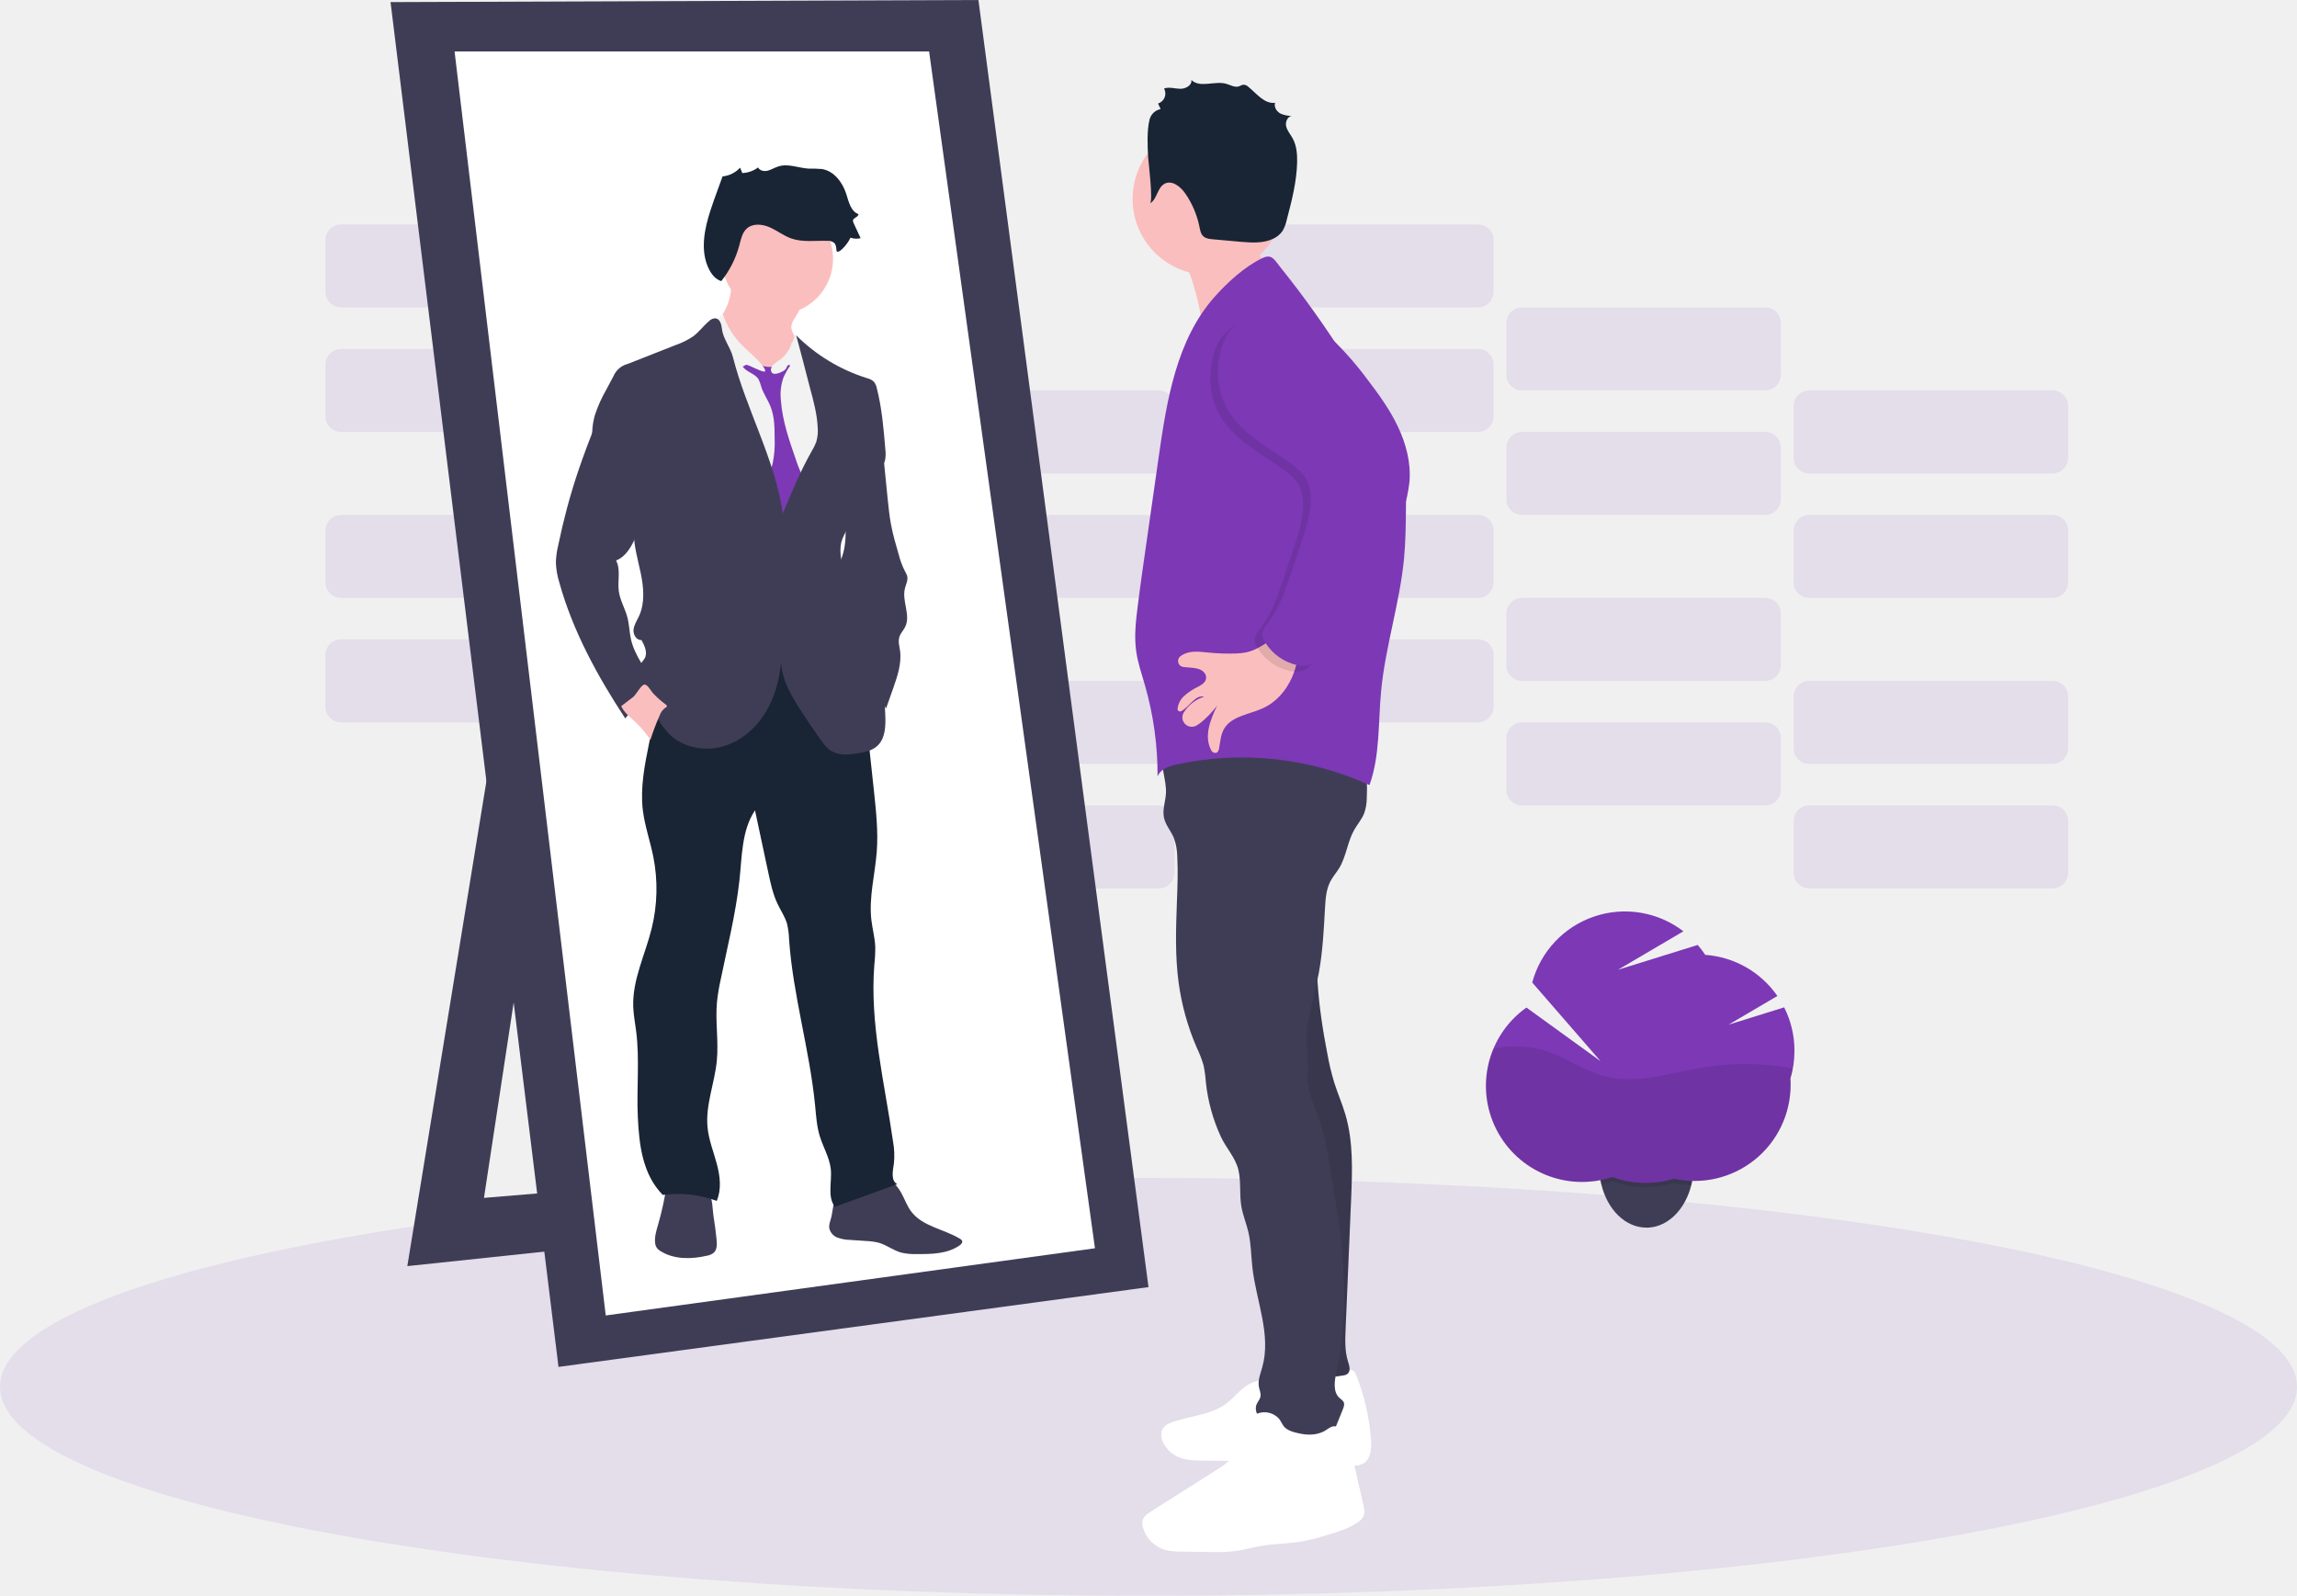
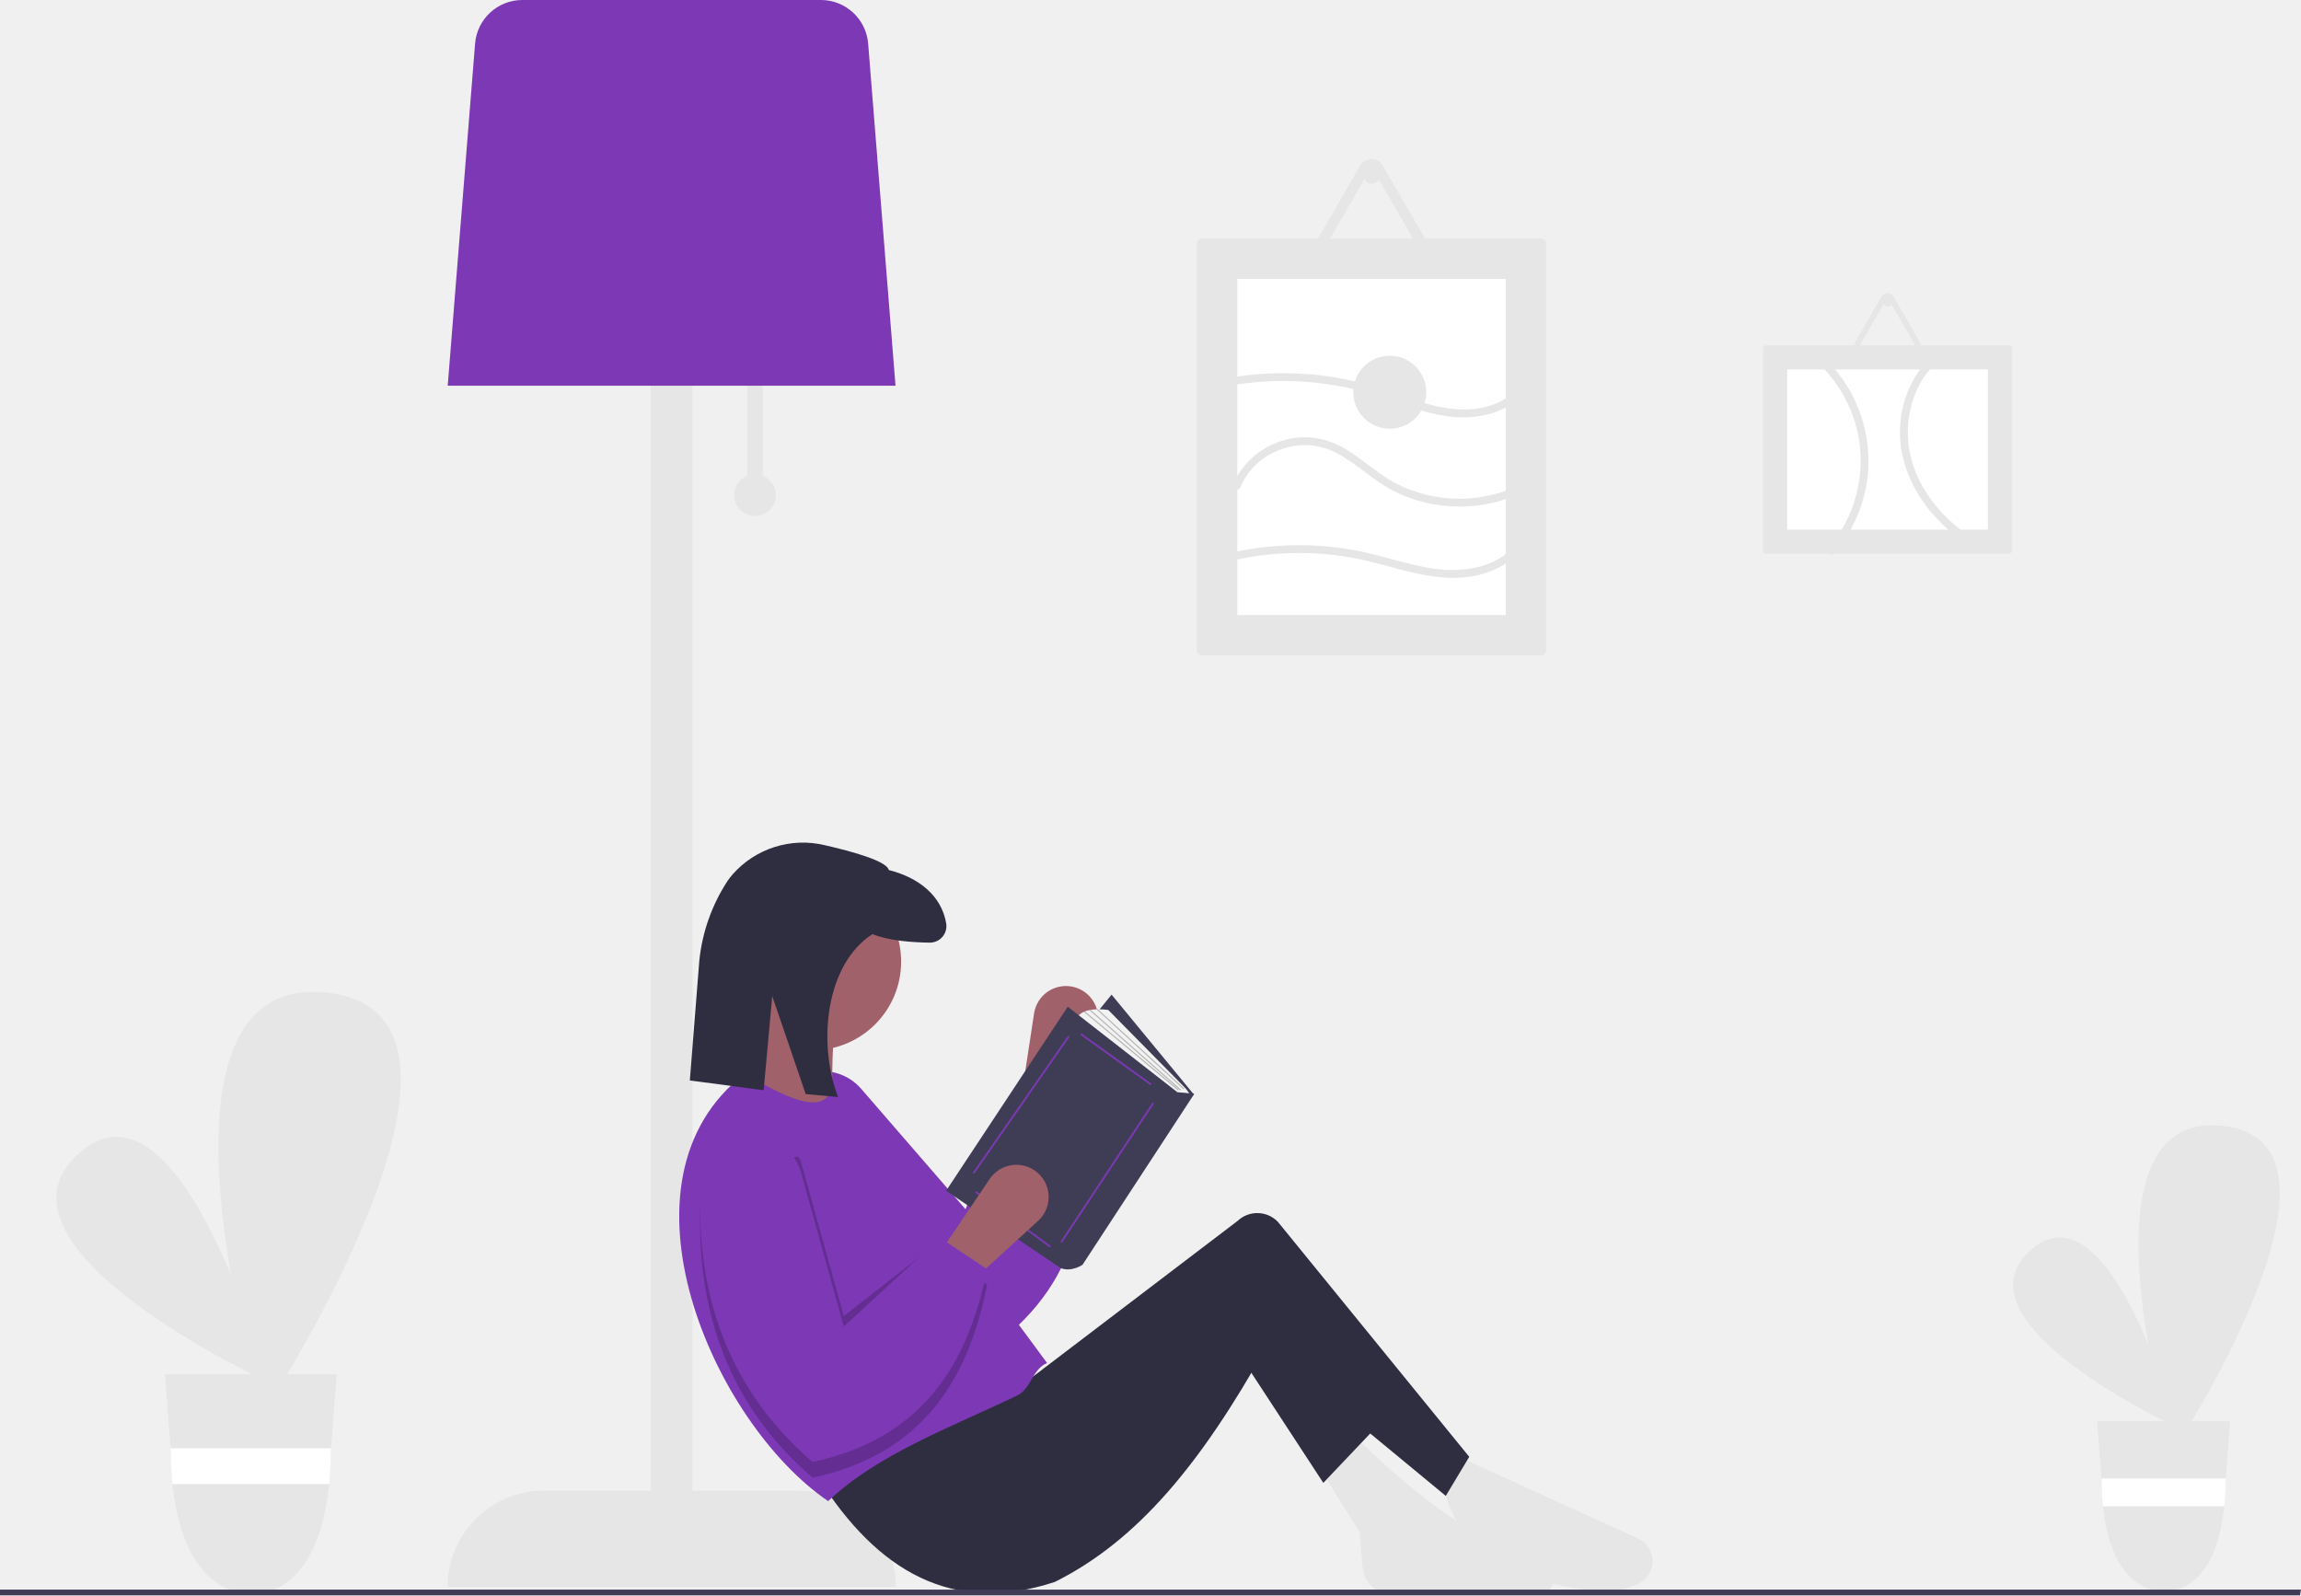
- <svg xmlns="http://www.w3.org/2000/svg" id="bf56719a-dd30-4b09-833f-7c41eeee086b" data-name="Layer 1" width="1094" height="760" viewBox="0 0 1094 760">
-   <rect x="155" y="304.52" width="130.73" height="39.52" rx="7.43" fill="#7c38b5" opacity="0.1" />
-   <rect x="291.81" y="344.05" width="130.73" height="39.52" rx="7.43" fill="#7c38b5" opacity="0.1" />
-   <rect x="428.63" y="383.57" width="130.73" height="39.52" rx="7.43" fill="#7c38b5" opacity="0.1" />
-   <rect x="155" y="245.24" width="130.73" height="39.52" rx="7.43" fill="#7c38b5" opacity="0.1" />
-   <rect x="291.81" y="284.76" width="130.73" height="39.52" rx="7.43" fill="#7c38b5" opacity="0.1" />
-   <rect x="428.63" y="324.29" width="130.73" height="39.52" rx="7.43" fill="#7c38b5" opacity="0.1" />
-   <rect x="580.64" y="304.52" width="130.73" height="39.52" rx="7.43" fill="#7c38b5" opacity="0.1" />
-   <rect x="717.45" y="344.05" width="130.73" height="39.52" rx="7.43" fill="#7c38b5" opacity="0.1" />
-   <rect x="854.27" y="383.57" width="130.73" height="39.52" rx="7.43" fill="#7c38b5" opacity="0.1" />
-   <rect x="580.64" y="245.24" width="130.73" height="39.52" rx="7.43" fill="#7c38b5" opacity="0.1" />
-   <rect x="717.45" y="284.76" width="130.73" height="39.52" rx="7.43" fill="#7c38b5" opacity="0.1" />
-   <rect x="854.27" y="324.29" width="130.73" height="39.52" rx="7.43" fill="#7c38b5" opacity="0.1" />
-   <rect x="155" y="166.19" width="130.73" height="39.52" rx="7.43" fill="#7c38b5" opacity="0.1" />
-   <rect x="291.81" y="205.71" width="130.73" height="39.52" rx="7.43" fill="#7c38b5" opacity="0.1" />
-   <rect x="428.63" y="245.24" width="130.73" height="39.52" rx="7.43" fill="#7c38b5" opacity="0.1" />
-   <rect x="155" y="106.9" width="130.73" height="39.52" rx="7.43" fill="#7c38b5" opacity="0.1" />
-   <rect x="291.81" y="146.43" width="130.73" height="39.52" rx="7.43" fill="#7c38b5" opacity="0.1" />
-   <rect x="428.63" y="185.95" width="130.73" height="39.52" rx="7.43" fill="#7c38b5" opacity="0.1" />
-   <rect x="580.64" y="166.19" width="130.73" height="39.52" rx="7.43" fill="#7c38b5" opacity="0.1" />
-   <rect x="717.45" y="205.71" width="130.73" height="39.52" rx="7.43" fill="#7c38b5" opacity="0.1" />
-   <rect x="854.27" y="245.24" width="130.73" height="39.52" rx="7.43" fill="#7c38b5" opacity="0.1" />
-   <rect x="580.64" y="106.9" width="130.73" height="39.52" rx="7.43" fill="#7c38b5" opacity="0.1" />
-   <rect x="717.45" y="146.43" width="130.73" height="39.52" rx="7.43" fill="#7c38b5" opacity="0.1" />
-   <rect x="854.27" y="185.95" width="130.73" height="39.52" rx="7.43" fill="#7c38b5" opacity="0.1" />
-   <ellipse cx="547" cy="660.5" rx="547" ry="99.5" fill="#7c38b5" opacity="0.1" />
-   <polygon points="240 321 194 603 402 581 393 557 230.5 570.5 268.5 320.5 240 321" fill="#3f3d56" />
-   <polygon points="186 1 466 0 547 613 266 651 186 1" fill="#3f3d56" />
-   <polygon points="216.5 24.5 442.5 24.5 521.5 594.5 288.5 626.5 216.5 24.5" fill="#fff" />
-   <path d="M482.64,638.86c1.42,2.72,2.48,5.66,4.33,8.11,5.4,7.22,15.65,8.35,23.34,13.06a2.15,2.15,0,0,1,.91.88c.35.83-.43,1.7-1.18,2.22-5.83,4.09-13.48,4.18-20.61,4.13a27.49,27.49,0,0,1-7.13-.68c-3.77-1-7-3.63-10.72-4.7a28.44,28.44,0,0,0-5.89-.83l-7.81-.53a18.41,18.41,0,0,1-6.09-1.13,6.16,6.16,0,0,1-3.84-4.55c-.22-1.66.49-3.27.91-4.89,1-3.84.69-8.48,3.68-11.1a11.35,11.35,0,0,1,4.15-2,132.39,132.39,0,0,1,16.61-4.42C477.93,631.52,480.59,634.92,482.64,638.86Z" transform="translate(-53 -70)" fill="#3f3d56" />
-   <path d="M394.3,660.49c.2,2.13.26,4.57-1.28,6.06a6.83,6.83,0,0,1-3.35,1.5c-7.39,1.72-15.63,1.84-22.06-2.18a6.09,6.09,0,0,1-1.74-1.49,5.43,5.43,0,0,1-.88-2.75c-.23-2.83.64-5.62,1.43-8.35a146.52,146.52,0,0,0,4.25-19.75c.08-.55,18.87,3,20.12,4.86,1.57,2.3,1.58,7.82,2,10.56Q393.74,654.69,394.3,660.49Z" transform="translate(-53 -70)" fill="#3f3d56" />
-   <path d="M464.24,400.27l5,46.49c1,9.5,2.05,19.05,1.36,28.58-.8,11-3.88,22-2.58,32.9.51,4.24,1.67,8.4,1.84,12.67a69,69,0,0,1-.43,8.5c-2.26,28.21,4.89,56.2,8.89,84.21a36.54,36.54,0,0,1,.42,10.48c-.52,3.55-1.56,8.21,1.6,9.89l-29.68,10.76c-3.79-4.75-1.28-12.14-2-18.17-.66-5.43-3.64-10.27-5.23-15.5-1.44-4.7-1.74-9.65-2.21-14.53-2.59-26.57-10.54-52.45-12.4-79.08a36,36,0,0,0-1-7.63c-1-3.31-3-6.2-4.46-9.31-2.24-4.67-3.34-9.79-4.42-14.85l-6.35-29.75c-6.42,9.56-6.16,22-7.43,33.46-1.78,16-5.76,31.73-9,47.53a94.47,94.47,0,0,0-1.69,10.3c-.84,9.27.83,18.63-.06,27.89-1,10.73-5.51,21.2-4.42,31.93.6,5.94,2.88,11.56,4.42,17.32s2.3,12.08-.05,17.57a54,54,0,0,0-25.71-2.84c-9.53-9.75-11.22-23.35-11.87-37s.92-27.32-.78-40.84c-.5-4-1.28-7.9-1.41-11.89-.42-12.79,5.73-24.76,8.79-37.19a78.7,78.7,0,0,0,.77-34.15c-1.5-7.47-4.08-14.72-5-22.29-1.25-10.61.87-21.3,3-31.78,1.43-7.07,2.85-14.14,4.47-21.17,1.74-7.55,3.81-15.26,8.46-21.44,7.44-9.89,20.65-14.28,33-13.32s23.88,6.58,34.08,13.58A128.48,128.48,0,0,1,464.24,400.27Z" transform="translate(-53 -70)" fill="#192534" />
-   <path d="M431.06,222.25a8.63,8.63,0,0,0-1.15,2.94c-.25,2.05,1,3.93,2,5.72a31.15,31.15,0,0,1,2.93,7.3,12,12,0,0,1,.43,4.87,11.75,11.75,0,0,1-1.3,3.5c-1.93,3.72-4.79,7.16-8.68,8.71a15.29,15.29,0,0,1-9.39.38,28.51,28.51,0,0,1-8.59-4.08,26.11,26.11,0,0,1-5.88-5.1,35.25,35.25,0,0,1-4.06-7c-2.08-4.35-4.19-9-3.81-13.77a4.6,4.6,0,0,1,.24-1.27,6.83,6.83,0,0,1,1.34-2,26.1,26.1,0,0,0,6.12-18.15l14.57,3.31c3.21.73,6.42,1.46,9.59,2.37,2.6.75,6.6,1.79,8.29,4.11S432.21,220.13,431.06,222.25Z" transform="translate(-53 -70)" fill="#fbbebe" />
-   <circle cx="370.26" cy="123.29" r="26.48" fill="#fbbebe" />
-   <path d="M419,246.71c1.12-2.45,3.54-4,5.75-5.54s4.45-3.51,4.88-6.18a4.43,4.43,0,0,1,.44-1.74c.85-1.28,2.87-.64,4.08.3,2.94,2.29,4.94,5.54,6.89,8.71a74.43,74.43,0,0,1,6.45,12.19c2.81,7.41,3.15,15.5,3.46,23.41.28,7.2.55,14.51-1.2,21.49-1.1,4.42-3,8.71-3.11,13.26-.33,16.53-6.07,32.33-6.47,48.86a126.75,126.75,0,0,0,.72,14.31l.94,10.73q-21.81-1.25-43.5-3.83c-.42-4.94-1.83-9.73-3.12-14.51a314.93,314.93,0,0,1-10.11-59.74c-.77-10.72-1.56-21.4-2.75-32.08-1.07-9.71-3.17-19.48-1.91-29.17a40.27,40.27,0,0,1,4.1-12.62,8.32,8.32,0,0,1,3.2-3.83A8.65,8.65,0,0,1,390,230a41.94,41.94,0,0,1,6.88-.81,4.74,4.74,0,0,1,1.68.16,5.27,5.27,0,0,1,2.29,2.22A41.52,41.52,0,0,0,419,246.71Z" transform="translate(-53 -70)" fill="#f2f2f2" />
-   <path d="M406.72,244.59c1.86,2.66,5.8,3.29,7.52,6a15.73,15.73,0,0,1,1.31,3.57c1.05,3.35,3.17,6.26,4.46,9.53,1.86,4.7,1.91,9.9,1.93,14.95a49.47,49.47,0,0,1-.92,12c-.6,2.47-1.58,4.82-2.3,7.26a35.5,35.5,0,0,0-1.34,12.8,5.24,5.24,0,0,0,.72,2.65,5.75,5.75,0,0,0,2.56,1.74c2.93,1.29,6,2.61,9.2,2.31a3.37,3.37,0,0,0,1.83-.61,4.07,4.07,0,0,0,.9-1.19l2-3.38c1.81-3.09,3.7-6.55,3-10.08a20,20,0,0,0-2.27-5.17,60.78,60.78,0,0,1-3.26-8.07c-3.19-9.17-6.42-18.47-7.14-28.15a24.74,24.74,0,0,1,1.2-10.92,31.1,31.1,0,0,1,3.52-6.09,2.61,2.61,0,0,0-2.81-.95,16.72,16.72,0,0,0-2.91,1.21c-2.94,1.24-6.2.79-9.17-.06-1.16-.34-3-1.5-4.2-1.42C410.14,242.57,406.79,244.71,406.72,244.59Z" transform="translate(-53 -70)" fill="#7c38b5" />
-   <path d="M430.13,244.48c-.6-.48-1.53-.92-2.06-.36a2.32,2.32,0,0,0-.38.81c-.52,1.4-2.05,2.09-3.44,2.63s-2.89.84-3.73-.19a2.26,2.26,0,0,1,.13-2.67,8.16,8.16,0,0,1,2.19-1.85,21.38,21.38,0,0,0,8.72-13.72,6.52,6.52,0,0,1,2.39,4.13c.33,1.59.37,3.23.7,4.82.49,2.28,1.58,4.41,1.83,6.72.13,1.23,0,2.47,0,3.7a22.71,22.71,0,0,0,.42,3.58C434.56,249.6,432.91,246.69,430.13,244.48Z" transform="translate(-53 -70)" fill="#f2f2f2" />
-   <path d="M409.89,237.69c-1-.95-2-1.85-3-2.82a38.9,38.9,0,0,1-9.67-15.35c-1.28,1-2.69,2.32-2.72,4a6.13,6.13,0,0,0,1.32,3.25,50.68,50.68,0,0,1,7.33,19.61,5.84,5.84,0,0,1,5.05-2.69c1.58,0,8.67,4.2,9.18,3.14C418.13,245.17,411.09,238.82,409.89,237.69Z" transform="translate(-53 -70)" fill="#f2f2f2" />
-   <path d="M432.22,229.73a83,83,0,0,0,33.58,20.33,7.54,7.54,0,0,1,3.39,1.72,6.93,6.93,0,0,1,1.41,3.1c2.44,9.54,3.26,19.41,4.07,29.22a16.28,16.28,0,0,1-.1,4.88c-.59,2.62-2.45,4.74-4.28,6.71-5.74,6.15-12.29,12.58-13.26,20.94a33.45,33.45,0,0,1-.57,4.8c-.5,1.86-1.61,3.5-2.29,5.31-3.34,8.91,4.21,19.7-.39,28A50.54,50.54,0,0,1,458.84,370a19.86,19.86,0,0,0,1.37,5.88c1.37,2.86,4.19,4.68,6.41,7,6.77,6.94,7.6,17.56,8,27.25.25,5.46.17,11.73-4,15.31-2.41,2.09-5.7,2.77-8.85,3.29-4.19.7-8.75,1.2-12.46-.87-2.66-1.48-4.47-4.07-6.2-6.57-3.28-4.77-6.57-9.53-9.68-14.42-4.92-7.71-9.56-16.52-8.14-25.56-.4,9.25-2.35,18.57-6.89,26.63s-11.85,14.79-20.72,17.45-19.24.78-25.85-5.7a34.94,34.94,0,0,1-5.51-7.43,72.52,72.52,0,0,1-8.14-20.71c-.43-1.89-.75-4,.2-5.69.45-.8,1.14-1.43,1.61-2.22,1.58-2.69.06-6.08-1.47-8.82-2.33.22-4-2.52-3.79-4.86s1.61-4.37,2.6-6.5c2.9-6.28,2.26-13.59.86-20.36s-3.49-13.5-3.33-20.41c.17-7.31-5.09-13.89-9.1-20-2.24-3.44-4.85-6.64-6.8-10.25a33.07,33.07,0,0,1-2.62-24.76,64.89,64.89,0,0,1,5.48-12.22l3.3-6.19a10.21,10.21,0,0,1,7-6l22.83-9a34.35,34.35,0,0,0,8.24-4.12c2.79-2.1,4.87-5,7.53-7.24a4.22,4.22,0,0,1,3-1.31c2.14.19,2.9,2.89,3.12,5,.5,4.72,4,8.72,5.19,13.31,6.44,25.35,20.07,48.73,23.81,74.61,4.2-10.09,8.4-20.2,13.78-29.7a24.66,24.66,0,0,0,2.13-4.31,18.4,18.4,0,0,0,.71-6.69c-.27-6.51-2-12.87-3.71-19.16C436.53,246.1,434.53,238.21,432.22,229.73Z" transform="translate(-53 -70)" fill="#3f3d56" />
-   <path d="M475.73,307.19c.44,4.26.87,8.53,1.66,12.74.92,4.87,2.32,9.63,3.71,14.39a37.45,37.45,0,0,0,2.9,7.73,9.94,9.94,0,0,1,1.07,2.29c.49,2-.63,4-1.11,6-1.44,6,2.88,12.67.16,18.2-.82,1.68-2.25,3.07-2.79,4.87-.63,2.07,0,4.28.33,6.42.85,6-1.2,12.1-3.22,17.87L475,407.44c-3.14-5.84-6.31-11.74-10.65-16.75-1.55-1.8-3.24-3.47-4.67-5.37a37.66,37.66,0,0,1-5-9.74,84.43,84.43,0,0,1-5.17-25.72,17.59,17.59,0,0,1,.85-7.4,39.36,39.36,0,0,1,2.22-4c2.68-4.83,3.23-10.55,3.18-16.07s-.64-11.06,0-16.55a37.86,37.86,0,0,1,4-13.13,18.63,18.63,0,0,1,5.43-6.77,9.78,9.78,0,0,1,6-1.95c3.27.19,2.52,3,2.8,5.71Z" transform="translate(-53 -70)" fill="#3f3d56" />
-   <path d="M328.64,293.58q-3.06,9-5.52,18.16-2.4,9-4.29,18.1a38.76,38.76,0,0,0-1.08,8.14,36.42,36.42,0,0,0,1.63,9.41c6.44,23.21,18.18,44.62,31.4,64.75A58.28,58.28,0,0,1,364.08,400a2.85,2.85,0,0,0,1-1,2.71,2.71,0,0,0-.32-2.34c-3.65-7.48-9.43-14.07-11.25-22.2-.76-3.38-.79-6.9-1.65-10.26-1.11-4.35-3.59-8.33-4.16-12.79-.61-4.86,1-10.16-1.28-14.47,4.65-1.81,7.34-6.6,9.31-11.19a61.29,61.29,0,0,0,4.48-14.71,44.26,44.26,0,0,0-5.41-28.15,45,45,0,0,0-9.05-11.36c-1.19-1.07-4-4.14-5.73-4.11-2.31.05-3.05,3.79-3.71,5.47C333.64,279.75,331,286.62,328.64,293.58Z" transform="translate(-53 -70)" fill="#3f3d56" />
-   <path d="M370.06,405.51c.3.22.64.52.56.88s-.37.45-.63.6a7.76,7.76,0,0,0-2.88,3.9,108.85,108.85,0,0,0-4.34,11.49,50.37,50.37,0,0,0-7.84-9.15c-2.28-2.1-4.83-4.09-6.05-6.93,0-.08,5.24-3.95,5.72-4.37,1.47-1.31,3.32-4.94,4.84-5.74,1.72-.9,3.36,2.63,4.67,4.05A39.72,39.72,0,0,0,370.06,405.51Z" transform="translate(-53 -70)" fill="#fbbebe" />
-   <path d="M451.38,189.15c-.07-1.31-.24-2.76-1.24-3.61a4.73,4.73,0,0,0-3-.83c-5.83-.19-11.86.79-17.36-1.17-3.62-1.29-6.71-3.77-10.24-5.31s-8.05-1.95-10.9.64c-2.16,2-2.75,5.07-3.5,7.9a46.32,46.32,0,0,1-8.63,17.12c-2.71-.84-4.65-3.26-5.9-5.8-4.25-8.66-2.16-19,.86-28.18,1-3.08,2.11-6.13,3.22-9.17l2.44-6.72a13.12,13.12,0,0,0,8.36-4.16l1.05,2.55a13.3,13.3,0,0,0,7.5-2.65c.84,1.58,3,2,4.75,1.49s3.26-1.49,5-2c4.65-1.5,9.61.81,14.49,1.07a58,58,0,0,1,6.19.18c5.76.93,9.83,6.35,11.59,11.91,1.17,3.7,2.14,8.25,5.79,9.56.08,1.4-2.4,1.67-2.61,3a2.3,2.3,0,0,0,.3,1.27l3.35,7.19a8.32,8.32,0,0,1-4.84-.24C456.54,186.74,451.53,191.86,451.38,189.15Z" transform="translate(-53 -70)" fill="#192534" />
-   <path d="M621.14,204.8a131.36,131.36,0,0,1,4,16.73c.72,4.24,1.14,8.95-1.29,12.49,9.26-13.93,18.93-28.28,33-37.27A30.13,30.13,0,0,1,649,173.51c.08-.84-11.55,3.55-12.44,4.05-4.08,2.27-7.82,5.09-11.8,7.52-2.06,1.25-10.64,4.21-10.72,6,0,1.15,3.41,4.67,4.05,5.88A45.67,45.67,0,0,1,621.14,204.8Z" transform="translate(-53 -70)" fill="#fbbebe" />
-   <path d="M664.17,730.18a15.5,15.5,0,0,0-15.84-1.2c-4.53,2.34-7.58,6.77-11.7,9.77-7.08,5.14-16.43,5.55-24.72,8.33-2.2.74-4.54,1.84-5.47,4a7.1,7.1,0,0,0,.41,5.57,14.42,14.42,0,0,0,6.86,7.07c3.72,1.78,8,1.86,12.12,1.91l35.8.42c11,.13,22.07.26,33,1.63,2.55.32,5.31.67,7.56-.58,3.66-2,4.08-7.06,3.8-11.23a103.07,103.07,0,0,0-7-30.8c-.43-1.09-1-2.33-2.21-2.53a3.6,3.6,0,0,0-2.38.76c-10.1,6-22.89,9.39-33.63,4.59" transform="translate(-53 -70)" fill="#fff" />
-   <path d="M682.09,501.78c-4,23.23-1.39,47.1,3.11,70.23a122.46,122.46,0,0,0,3.27,13.64c1.61,5.1,3.78,10,5.29,15.13,3.84,13,3.3,26.9,2.73,40.47L693.87,703c-.22,5.18-.42,10.48,1.14,15.42.63,2,1.4,4.5-.19,5.85a4.46,4.46,0,0,1-2.11.81,32.66,32.66,0,0,1-21-3.15L671,659.55c-.22-19.23-.45-38.54-3.41-57.53-2.35-15.1-6.43-30-6.7-45.28-.28-16,3.64-31.79,7.64-47.3.86-3.32,4-5.75,6.58-8a8.09,8.09,0,0,1,3.2-1.94C679.51,499.17,681.35,500.77,682.09,501.78Z" transform="translate(-53 -70)" fill="#3f3d56" />
-   <path d="M682.09,501.78c-4,23.23-1.39,47.1,3.11,70.23a122.46,122.46,0,0,0,3.27,13.64c1.61,5.1,3.78,10,5.29,15.13,3.84,13,3.3,26.9,2.73,40.47L693.87,703c-.22,5.18-.42,10.48,1.14,15.42.63,2,1.4,4.5-.19,5.85a4.46,4.46,0,0,1-2.11.81,32.66,32.66,0,0,1-21-3.15L671,659.55c-.22-19.23-.45-38.54-3.41-57.53-2.35-15.1-6.43-30-6.7-45.28-.28-16,3.64-31.79,7.64-47.3.86-3.32,4-5.75,6.58-8a8.09,8.09,0,0,1,3.2-1.94C679.51,499.17,681.35,500.77,682.09,501.78Z" transform="translate(-53 -70)" opacity="0.1" />
-   <path d="M607,429.18c-1.48,6.09,1.66,12.4,1.31,18.66-.2,3.79-1.69,7.57-1,11.29s3.35,6.52,4.77,9.93a26.94,26.94,0,0,1,1.62,8.88c.41,7.48.08,15-.2,22.45-.47,12.5-.82,25.07.83,37.46A117.19,117.19,0,0,0,623,569a54,54,0,0,1,3.23,8.39,59.88,59.88,0,0,1,1.1,8.14,82.7,82.7,0,0,0,7.07,25.71c2.55,5.57,7,10,8.41,15.91,1.34,5.66.44,11.63,1.41,17.36.71,4.25,2.44,8.27,3.4,12.47,1.25,5.43,1.22,11.06,1.85,16.6,1.8,16,9.07,32,4.73,47.52-.87,3.12-2.22,6.29-1.61,9.47.3,1.56,1.06,3.1.72,4.65-.28,1.32-1.3,2.34-1.82,3.59-1,2.34.06,5.12,1.84,6.93a19.69,19.69,0,0,0,6.5,3.84c7.37,3.15,15,6.35,23,6.28a6.18,6.18,0,0,0,2.83-.52c1.44-.75,2.15-2.38,2.76-3.88l4.1-10.14c.5-1.23,1-2.67.31-3.81a7.1,7.1,0,0,0-1.72-1.6c-3.31-2.79-2.56-8-1.68-12.19a177.87,177.87,0,0,0,3.72-32.7c.44-21.92-3.17-43.71-6.77-65.34-1.25-7.51-2.51-15.07-5-22.27s-6.16-14.13-5.56-21.61c.64-8.08-1.46-16.55,0-24.52s3.77-15.77,5.26-23.73c1.93-10.33,2.41-20.86,3-31.34.25-4.28.57-8.7,2.57-12.5,1.17-2.22,2.87-4.12,4.18-6.27,3.38-5.59,3.92-12.52,7.15-18.2,1.53-2.69,3.64-5.06,4.76-7.94a22.19,22.19,0,0,0,1.22-7.06,84,84,0,0,0-1-18.05,117.45,117.45,0,0,0-55-12.76c-7.31.12-14.7.86-21.56,3.39C619.86,425.25,613.9,428.66,607,429.18Z" transform="translate(-53 -70)" fill="#3f3d56" />
-   <path d="M648,746c-2.94,3.66-2.74,8.89-4.62,13.2-2.28,5.23-7.36,8.58-12.18,11.63l-30,19c-1.64,1-3.4,2.23-4,4.09a6.56,6.56,0,0,0,.15,3.59,15.58,15.58,0,0,0,10.48,10.64,31,31,0,0,0,8.11.83l13.49.18a79,79,0,0,0,12.31-.48c3.74-.54,7.38-1.61,11.1-2.29,6.77-1.23,13.73-1.12,20.51-2.31a108.46,108.46,0,0,0,12.28-3.17c4.9-1.47,9.89-3,14.09-5.91a7.31,7.31,0,0,0,2.71-2.92c.71-1.65.32-3.54-.08-5.29l-6.44-28.3a16.87,16.87,0,0,0-2.52-6.61c-1.43-1.9-4-3.16-6.23-2.35a13.21,13.21,0,0,0-2.59,1.56c-3.3,2.17-7.53,2.53-11.43,1.85-2.52-.45-5.85-1.14-7.88-2.81-1.54-1.27-2-3.24-3.31-4.68A9.39,9.39,0,0,0,648,746Z" transform="translate(-53 -70)" fill="#fff" />
-   <circle cx="575.55" cy="94.77" r="36.13" fill="#fbbebe" />
-   <path d="M600.68,166.89c3.46-1.94,3.46-7.53,7-9.39s7.56,1.37,9.83,4.63A42.59,42.59,0,0,1,624.26,178c.32,1.62.62,3.39,1.84,4.52s2.82,1.27,4.38,1.43q6.85.68,13.72,1.24c5.1.41,10.48.74,15.11-1.45a11,11,0,0,0,4.54-3.76,16.92,16.92,0,0,0,1.94-5.08c2.39-9.09,4.8-18.29,5-27.69.08-3.88-.26-7.9-2.13-11.3-1.09-2-2.69-3.74-3.14-5.94s1-5,3.28-4.76a13.46,13.46,0,0,1-6-1.14c-1.81-1-3.15-3.15-2.51-5.11-5.08.65-8.78-4.37-12.74-7.62a3.45,3.45,0,0,0-2.42-1,8.73,8.73,0,0,0-2,.77c-2,.7-4.09-.63-6.14-1.21-5.5-1.54-12.49,2.18-16.57-1.82.39,2.55-2.74,4.26-5.32,4.21s-5.24-1-7.68-.14a5,5,0,0,1-2.86,7.16l1.21,2.64a6.82,6.82,0,0,0-5.25,4.92c-1.33,5.25-1,12.71-.68,18.11C600,147.35,602.31,166,600.68,166.89Z" transform="translate(-53 -70)" fill="#192534" />
-   <path d="M631.51,211.34c-18.15,20.41-22.77,49.14-26.64,76.19l-5.7,39.94c-1.48,10.36-3,20.72-4.29,31.11-.9,7.11-1.74,14.33-.76,21.43.77,5.6,2.64,11,4.2,16.39a154.56,154.56,0,0,1,6,43.49c1.21-3.56,5.4-5,9.08-5.8a146.82,146.82,0,0,1,91.86,9.81c5.05-14.15,4.1-29.63,5.51-44.59,2-21.33,8.89-42,10.93-63.29.75-7.93.84-15.9.92-23.87.06-5.85.12-11.76-1.1-17.49-1.36-6.34-4.23-12.25-7.2-18A469.1,469.1,0,0,0,687,230.24q-7.54-11.28-15.73-22.11-4.15-5.49-8.47-10.86c-2.79-3.47-4-6.48-8.43-4.4C646,196.79,637.6,204.49,631.51,211.34Z" transform="translate(-53 -70)" fill="#7c38b5" />
-   <path d="M641.91,381.22a98,98,0,0,1-13.27-.42c-3.27-.32-6.61-.8-9.8,0a10.2,10.2,0,0,0-3.81,1.87,2.87,2.87,0,0,0,1.63,5l3.42.3c2.17.19,4.43.41,6.12,2a3.82,3.82,0,0,1,1.24,2.41c.21,2.33-1.81,3.6-3.62,4.57a28.69,28.69,0,0,0-7.06,4.7,9.78,9.78,0,0,0-2.93,6,1.16,1.16,0,0,0,1.7,1.07c4-2,6.61-7.93,11-6.94a17.82,17.82,0,0,0-9.66,7.43,4.48,4.48,0,0,0,6,6.33,19.78,19.78,0,0,0,1.88-1.25,46.21,46.21,0,0,0,7.93-8.24c-3.2,6.75-6.44,14.65-2.76,21.36a2.13,2.13,0,0,0,2,1.18c1.16-.12,1.5-1.21,1.69-2.17.6-3.09.75-6.35,2.27-9.1,3.52-6.38,12.2-7,18.81-10.11,7.93-3.68,13.36-11.6,15.55-20.06a15.42,15.42,0,0,0,.39-7.62c-1.47-5.69-8.49-7-13-4.25C652.1,378.79,648.89,381,641.91,381.22Z" transform="translate(-53 -70)" fill="#fbbebe" />
-   <path d="M634.89,269.29c7,10.81,19.15,16.9,29.57,24.49A24.79,24.79,0,0,1,671,300c2.63,4.06,3,9.22,2.46,14-.68,6.31-2.71,12.38-4.72,18.4l-4.37,13.05c-2.77,8.28-5.63,16.73-10.9,23.69-1.35,1.77-2.92,3.66-2.86,5.88a7.6,7.6,0,0,0,1.28,3.58,24.08,24.08,0,0,0,15.29,10.92,11.66,11.66,0,0,0,5.75,0c2.7-.8,4.73-3,6.61-5.08,9-9.93,18-20,24.5-31.65,6.35-11.37,10.15-24,13.65-36.51a76.86,76.86,0,0,0,3-14.13c.74-9-1.62-18-5.48-26.13s-9.17-15.49-14.64-22.64a157.58,157.58,0,0,0-17.15-19.68c-10.88-10.17-24.19-16.15-38.75-10.38-10.28,4.08-14.13,12.59-15.05,23.49A35.74,35.74,0,0,0,634.89,269.29Z" transform="translate(-53 -70)" opacity="0.1" />
-   <path d="M638.53,266.55c7,10.81,19.16,16.9,29.57,24.49a24.87,24.87,0,0,1,6.51,6.26c2.63,4.06,3,9.21,2.46,14-.69,6.31-2.71,12.38-4.73,18.4l-4.37,13c-2.77,8.28-5.63,16.72-10.9,23.69-1.34,1.77-2.91,3.65-2.85,5.88a7.42,7.42,0,0,0,1.28,3.57,24.07,24.07,0,0,0,15.28,10.93,11.7,11.7,0,0,0,5.76,0c2.7-.79,4.72-3,6.61-5.07,9-9.94,18-20,24.5-31.65,6.35-11.37,10.15-24,13.65-36.52a76.08,76.08,0,0,0,3-14.12c.74-9-1.62-18-5.47-26.14s-9.17-15.49-14.64-22.64A157.65,157.65,0,0,0,687,231.06c-10.87-10.16-24.18-16.15-38.74-10.37-10.29,4.08-14.13,12.58-15.06,23.49A35.77,35.77,0,0,0,638.53,266.55Z" transform="translate(-53 -70)" fill="#7c38b5" />
-   <path d="M859.65,625.24a37,37,0,0,1-.8,7.76c-.1.48-.21,1-.32,1.41-2.84,11.39-10.85,19.72-20.41,20.25-.32,0-.64,0-1,0-10.11,0-18.66-8.72-21.48-20.73-.08-.32-.15-.64-.22-1a37,37,0,0,1-.8-7.76c0-16.27,10.07-29.45,22.5-29.45S859.65,609,859.65,625.24Z" transform="translate(-53 -70)" fill="#3f3d56" />
-   <path d="M859.65,625.24a37,37,0,0,1-.8,7.76c-.1.48-.21,1-.32,1.41-.34,0-.67,0-1,0a45.76,45.76,0,0,1-7.36-1,44.92,44.92,0,0,1-6.56,1.5,45.87,45.87,0,0,1-5.14.48l-1.74,0a46.41,46.41,0,0,1-6.16-.41,45.17,45.17,0,0,1-9.67-2.4,45.56,45.56,0,0,1-5.22,1.4c-.08-.32-.15-.64-.22-1a37,37,0,0,1-.8-7.76c0-16.27,10.07-29.45,22.5-29.45S859.65,609,859.65,625.24Z" transform="translate(-53 -70)" opacity="0.1" />
-   <path d="M907.65,570.38a45.54,45.54,0,0,0-4.9-20.61L876.29,558l23.23-13.66a45.73,45.73,0,0,0-34.36-19.58,45.65,45.65,0,0,0-3.57-4.72l-38,11.83,31.17-18.33a45.73,45.73,0,0,0-72,24.39l32.55,37.47L780,549.86a45.74,45.74,0,0,0,40.93,80.7,45.92,45.92,0,0,0,29.28.81,45.78,45.78,0,0,0,55.62-44.66c0-1,0-2-.1-3A45.63,45.63,0,0,0,907.65,570.38Z" transform="translate(-53 -70)" fill="#7c38b5" />
-   <path d="M906.86,578.86a121.9,121.9,0,0,0-42.34-.54c-15.89,2.63-32.13,8.41-47.67,4.19-9.12-2.48-17-8.22-25.91-11.41a49.18,49.18,0,0,0-26.75-1.6,45.76,45.76,0,0,0,56.69,61.06,45.92,45.92,0,0,0,29.28.81,45.78,45.78,0,0,0,55.62-44.66c0-1,0-2-.1-3A45.19,45.19,0,0,0,906.86,578.86Z" transform="translate(-53 -70)" opacity="0.1" />
+ <svg xmlns="http://www.w3.org/2000/svg" id="a90b5256-b423-42d1-825d-5fdc0dc55c5f" data-name="Layer 1" width="882.951" height="612.148" viewBox="0 0 882.951 612.148">
+   <path d="M261.421,674.244s-112.306-51.7-72.853-87.552S261.421,674.244,261.421,674.244Z" transform="translate(-158.5244 -143.926)" fill="#e6e6e6" />
+   <path d="M259.466,686.308s-51.62-169.606,24.392-161.495S259.466,686.308,259.466,686.308Z" transform="translate(-158.5244 -143.926)" fill="#e6e6e6" />
+   <path d="M221.829,671.266l2.167,28.372.034.49a130.356,130.356,0,0,0,.671,13.266c2.94,28.939,15.579,42.128,30.349,42.128s26.858-13.189,29.799-42.128a130.353,130.353,0,0,0,.671-13.266l.017-.396.009-.095L287.72,671.266Z" transform="translate(-158.5244 -143.926)" fill="#e6e6e6" />
+   <path d="M285.545,699.637l-.009.095-.017.396a130.353,130.353,0,0,1-.671,13.266H224.701a130.356,130.356,0,0,1-.671-13.266l-.034-.49Z" transform="translate(-158.5244 -143.926)" fill="#fff" />
+   <path d="M993.908,691.595s-86.949-40.027-56.404-67.784S993.908,691.595,993.908,691.595Z" transform="translate(-158.5244 -143.926)" fill="#e6e6e6" />
+   <path d="M992.395,700.935s-39.965-131.312,18.885-125.032S992.395,700.935,992.395,700.935Z" transform="translate(-158.5244 -143.926)" fill="#e6e6e6" />
+   <path d="M963.256,689.289l1.677,21.966.027.379a100.924,100.924,0,0,0,.519,10.271c2.276,22.405,12.061,32.616,23.497,32.616s20.794-10.211,23.071-32.616a100.921,100.921,0,0,0,.519-10.271l.013-.306.007-.073,1.684-21.966Z" transform="translate(-158.5244 -143.926)" fill="#e6e6e6" />
+   <path d="M1012.586,711.255l-.007.073-.013.306a100.921,100.921,0,0,1-.519,10.271H965.479a100.924,100.924,0,0,1-.519-10.271l-.027-.379Z" transform="translate(-158.5244 -143.926)" fill="#fff" />
+   <path d="M451.24,326.513V287.926h-6v38.587a8,8,0,1,0,6,0Z" transform="translate(-158.5244 -143.926)" fill="#e6e6e6" />
+   <path d="M465.24,715.926h-41v-498h-16v498H367.24A37,37,0,0,0,330.24,752.926v0h172V752.926A37,37,0,0,0,465.24,715.926Z" transform="translate(-158.5244 -143.926)" fill="#e6e6e6" />
+   <path d="M330.323,291.926h171.834L491.65,160.586A18.198,18.198,0,0,0,473.604,143.926H358.877a18.198,18.198,0,0,0-18.046,16.66Z" transform="translate(-158.5244 -143.926)" fill="#7c38b5" />
+   <path d="M569.58,522.446h0a12.37,12.37,0,0,0-14.258,10.339l-4.838,31.749,16.46,4.366,12.061-29.581A12.37,12.37,0,0,0,569.58,522.446Z" transform="translate(-158.5244 -143.926)" fill="#a0616a" />
+   <path d="M569.272,564.474c9.135,36.302,5.203,69.506-28.812,95.576-40.799-11.247-67.935-38.382-84.491-77.818a19.684,19.684,0,0,1,11.353-26.092h0a19.674,19.674,0,0,1,21.659,5.582l40.031,46.204,18.78-46.589Z" transform="translate(-158.5244 -143.926)" fill="#7c38b5" />
+   <path d="M778.312,754.933c-37.253-1.979-60.395-14.77-66-41l6-11L787.007,734.227a9.609,9.609,0,0,1-.676,17.766Z" transform="translate(-158.5244 -143.926)" fill="#e6e6e6" />
+   <path d="M749.527,755.196c-19.356-.586-37.97-.404-55.608.79a11.781,11.781,0,0,1-12.547-10.816l-1.059-13.237-15-24,13-13c21.847,21.759,45.807,40.035,74.263,50.899A5.132,5.132,0,0,1,749.527,755.196Z" transform="translate(-158.5244 -143.926)" fill="#e6e6e6" />
+   <path d="M644.312,660.933c-24.716,44.226-49.025,74.04-81,90-39.339,12.984-68.09-4.218-90.5-39.5l65-43,9.5,9.5,86.098-65.518a10.993,10.993,0,0,1,15.464.344l73.438,90.174-9,15Z" transform="translate(-158.5244 -143.926)" fill="#2f2e41" />
+   <polygon points="507.788 569.007 473.788 517.007 481.788 502.007 526.788 549.007 507.788 569.007" fill="#2f2e41" />
+   <circle cx="311.788" cy="369.007" r="34" fill="#a0616a" />
+   <path d="M479.312,575.933l-38-13a47.195,47.195,0,0,0,7-30h31C477.55,548.191,477.285,562.663,479.312,575.933Z" transform="translate(-158.5244 -143.926)" fill="#a0616a" />
+   <path d="M560.312,666.933c-5.697,2.339-6.113,9.923-11.5,12.5-26.04,12.459-53.589,22.568-72.5,40.5-44.193-30.01-85.155-123.218-32-164,18.144,10.617,34.351,18.215,34,0Z" transform="translate(-158.5244 -143.926)" fill="#7c38b5" />
+   <path d="M537.312,626.933l-18.5-6.5-36.5,28.5-16.362-58.903c-1.135-4.085-2.974-2.015-5.614.823a19.664,19.664,0,0,0-33.002,13.557c-1.946,42.726,10.938,78.874,42.978,106.523,41.907-8.973,59.692-37.286,67-74l-1.981-1.321Q536.426,631.356,537.312,626.933Z" transform="translate(-158.5244 -143.926)" opacity="0.2" />
+   <path d="M474.887,468.207c11.215,2.562,23.98,6.193,24.696,9.567,11.537,2.907,20.245,9.871,22.023,20.487a6.358,6.358,0,0,1-6.378,7.373c-6.274-.081-15.692-.682-21.912-3.279-18.067,11.641-21.099,41.918-13.209,62.528l-12.416-1.138-12.845-37.602L451.564,562.266l-28.333-3.746,3.649-46.065a68.631,68.631,0,0,1,10.778-30.433,25.92,25.92,0,0,1,2.028-2.627A36.011,36.011,0,0,1,474.887,468.207Z" transform="translate(-158.5244 -143.926)" fill="#2f2e41" />
+   <polygon points="380.285 438.428 411.402 475.011 458.078 419.925 426.54 381.659 380.285 438.428" fill="#3f3d56" />
+   <path d="M608.613,565.113,571.608,534.837c2.103-5.046,12.195-3.364,12.195-3.364l28.966,29.366a15.851,15.851,0,0,1,2.571,3.433h0Z" transform="translate(-158.5244 -143.926)" fill="#f2f2f2" />
+   <path d="M610.295,563.01,568.244,530.211l-46.676,70.645L565.511,630.501c4.205,1.682,8.41-1.262,8.41-1.262L616.812,563.641Z" transform="translate(-158.5244 -143.926)" fill="#3f3d56" />
+   <rect x="586.406" y="533.824" width="0.681" height="33.143" transform="translate(-361.1363 561.7738) rotate(-54.2997)" fill="#7c38b5" />
+   <rect x="551.368" y="593.577" width="64.029" height="0.682" transform="translate(-392.3398 608.9271) rotate(-56.51868)" fill="#7c38b5" />
+   <rect x="546.878" y="594.043" width="0.682" height="35.492" transform="translate(-428.3845 546.0667) rotate(-53.65594)" fill="#7c38b5" />
+   <rect x="518.352" y="567.505" width="64.041" height="0.681" transform="translate(-388.6277 551.2639) rotate(-55.16206)" fill="#7c38b5" />
+   <rect x="595.97" y="523.898" width="0.42" height="45.164" transform="translate(-368.0795 472.2771) rotate(-47.45516)" fill="#b3b3b3" />
+   <rect x="593.952" y="523.631" width="0.421" height="46.389" transform="translate(-367.5248 486.4258) rotate(-48.56153)" fill="#b3b3b3" />
+   <rect x="592.443" y="523.638" width="0.421" height="46.997" transform="translate(-365.6135 508.1316) rotate(-50.18727)" fill="#b3b3b3" />
+   <path d="M555.606,593.094h0a12.37,12.37,0,0,0-17.314,3.229l-17.98,26.61,13,11,23.576-21.555A12.37,12.37,0,0,0,555.606,593.094Z" transform="translate(-158.5244 -143.926)" fill="#a0616a" />
+   <path d="M537.312,630.933c-7.308,36.714-25.093,65.027-67,74-32.04-27.65-44.925-63.797-42.978-106.523A19.684,19.684,0,0,1,448.776,579.702h0a19.674,19.674,0,0,1,17.175,14.327l16.362,58.903,36.937-34.042Z" transform="translate(-158.5244 -143.926)" fill="#7c38b5" />
+   <polygon points="882.556 612.148 0 612.148 0 609.966 882.951 609.966 882.556 612.148" fill="#3f3d56" />
+   <path d="M619.812,235.433a2.002,2.002,0,0,0-2,2v156a2.002,2.002,0,0,0,2,2h130a2.002,2.002,0,0,0,2-2v-156a2.002,2.002,0,0,0-2-2Z" transform="translate(-158.5244 -143.926)" fill="#e6e6e6" />
+   <path d="M633.312,379.933h103v-129h-103Z" transform="translate(-158.5244 -143.926)" fill="#fff" />
+   <path d="M836.245,276.433a1.195,1.195,0,0,0-1.194,1.194V355.239a1.195,1.195,0,0,0,1.194,1.194h93.134a1.195,1.195,0,0,0,1.194-1.194V277.627a1.195,1.195,0,0,0-1.194-1.194Z" transform="translate(-158.5244 -143.926)" fill="#e6e6e6" />
+   <path d="M844.305,285.687V347.179h77.015V285.687Z" transform="translate(-158.5244 -143.926)" fill="#fff" />
+   <path d="M702.999,246.433h-36.373a4.989,4.989,0,0,1-4.33-7.5l18.187-31.5c.015-.026.03-.052.045-.078a4.941,4.941,0,0,1,3.787-2.398l.026-.002c.155-.014.313-.021.472-.021a4.949,4.949,0,0,1,4.33,2.5l18.187,31.5a5,5,0,0,1-4.33,7.5ZM665.622,241.428a1.028,1.028,0,0,0,.138.505.983.983,0,0,0,.866.5h36.373a.982.982,0,0,0,.866-.5,1.027,1.027,0,0,0,.138-.504.985.985,0,0,0-.138-.495l-18.187-31.5a1,1,0,0,0-1.732,0l-18.187,31.5A.981.981,0,0,0,665.622,241.428Z" transform="translate(-158.5244 -143.926)" fill="#e6e6e6" />
+   <circle cx="526.288" cy="67.507" r="3" fill="#e6e6e6" />
+   <path d="M892.673,278.933H872.952a2.705,2.705,0,0,1-2.348-4.066l9.86-17.078.025-.042a2.679,2.679,0,0,1,2.053-1.3l.014-.001c.084-.008.17-.012.256-.012a2.683,2.683,0,0,1,2.348,1.355l9.86,17.078a2.711,2.711,0,0,1-2.348,4.066Zm-20.265-2.713a.557.557,0,0,0,.075.274.533.533,0,0,0,.47.271H892.673a.533.533,0,0,0,.47-.271.557.557,0,0,0,.075-.273.534.534,0,0,0-.075-.268L883.282,258.873a.542.542,0,0,0-.939,0L872.483,275.951A.532.532,0,0,0,872.408,276.219Z" transform="translate(-158.5244 -143.926)" fill="#e6e6e6" />
+   <circle cx="724.288" cy="116.031" r="1.627" fill="#e6e6e6" />
+   <path d="M634.491,330.814a26.49,26.49,0,0,1,15.262-14.327,26.181,26.181,0,0,1,21.812,1.357c7.804,4.142,14.043,10.653,21.968,14.617a56.179,56.179,0,0,0,24.786,5.839,55.478,55.478,0,0,0,27.793-7.214,1.501,1.501,0,0,0-1.514-2.59,53.343,53.343,0,0,1-50.43.925c-7.951-4.169-14.251-10.901-22.351-14.807a28.88,28.88,0,0,0-22.231-1.248,29.846,29.846,0,0,0-17.988,16.651c-.728,1.787,2.173,2.565,2.893.798Z" transform="translate(-158.5244 -143.926)" fill="#e6e6e6" />
+   <path d="M632.12,358.857a114.204,114.204,0,0,1,50.54.175c14.766,3.424,30.009,9.585,45.234,4.99,6.802-2.053,13.035-6.158,16.53-12.477.935-1.691-1.655-3.206-2.59-1.514-6.579,11.897-21.992,13.904-34.166,11.952-8.134-1.304-15.974-3.92-23.98-5.791a116.877,116.877,0,0,0-52.364-.228c-1.883.421-1.086,3.313.798,2.893Z" transform="translate(-158.5244 -143.926)" fill="#e6e6e6" />
+   <path d="M631.039,291.798a118.628,118.628,0,0,1,48.042,1.709c14.695,3.6,29.059,11.826,44.597,10.405,7.194-.658,14.316-3.303,19.203-8.807,1.278-1.439-.836-3.569-2.121-2.121-4.216,4.747-10.288,7.208-16.519,7.873-7.182.766-14.238-.722-21.074-2.836-7.566-2.34-14.917-5.305-22.609-7.239a121.499,121.499,0,0,0-50.316-1.877c-1.899.324-1.094,3.216.798,2.893Z" transform="translate(-158.5244 -143.926)" fill="#e6e6e6" />
+   <path d="M857.716,284.674a52.3,52.3,0,0,1,13.722,25.587,51.655,51.655,0,0,1-11.168,43.861c-1.243,1.463.869,3.596,2.121,2.121a55.414,55.414,0,0,0,12.699-28.673,54.693,54.693,0,0,0-15.253-45.018c-1.354-1.381-3.475.741-2.121,2.121Z" transform="translate(-158.5244 -143.926)" fill="#e6e6e6" />
+   <path d="M902.727,278.272c-9.194,6.743-14.341,17.627-15.065,28.885-.754,11.713,3.714,23.026,10.907,32.12a62.463,62.463,0,0,0,14.848,13.404c1.62,1.06,3.125-1.536,1.514-2.59-9.185-6.01-17.044-14.546-21.217-24.791a40.117,40.117,0,0,1-.087-30.738,32.842,32.842,0,0,1,10.614-13.7c1.541-1.13.046-3.735-1.514-2.59Z" transform="translate(-158.5244 -143.926)" fill="#e6e6e6" />
+   <circle cx="533.288" cy="150.507" r="14" fill="#e6e6e6" />
</svg>
